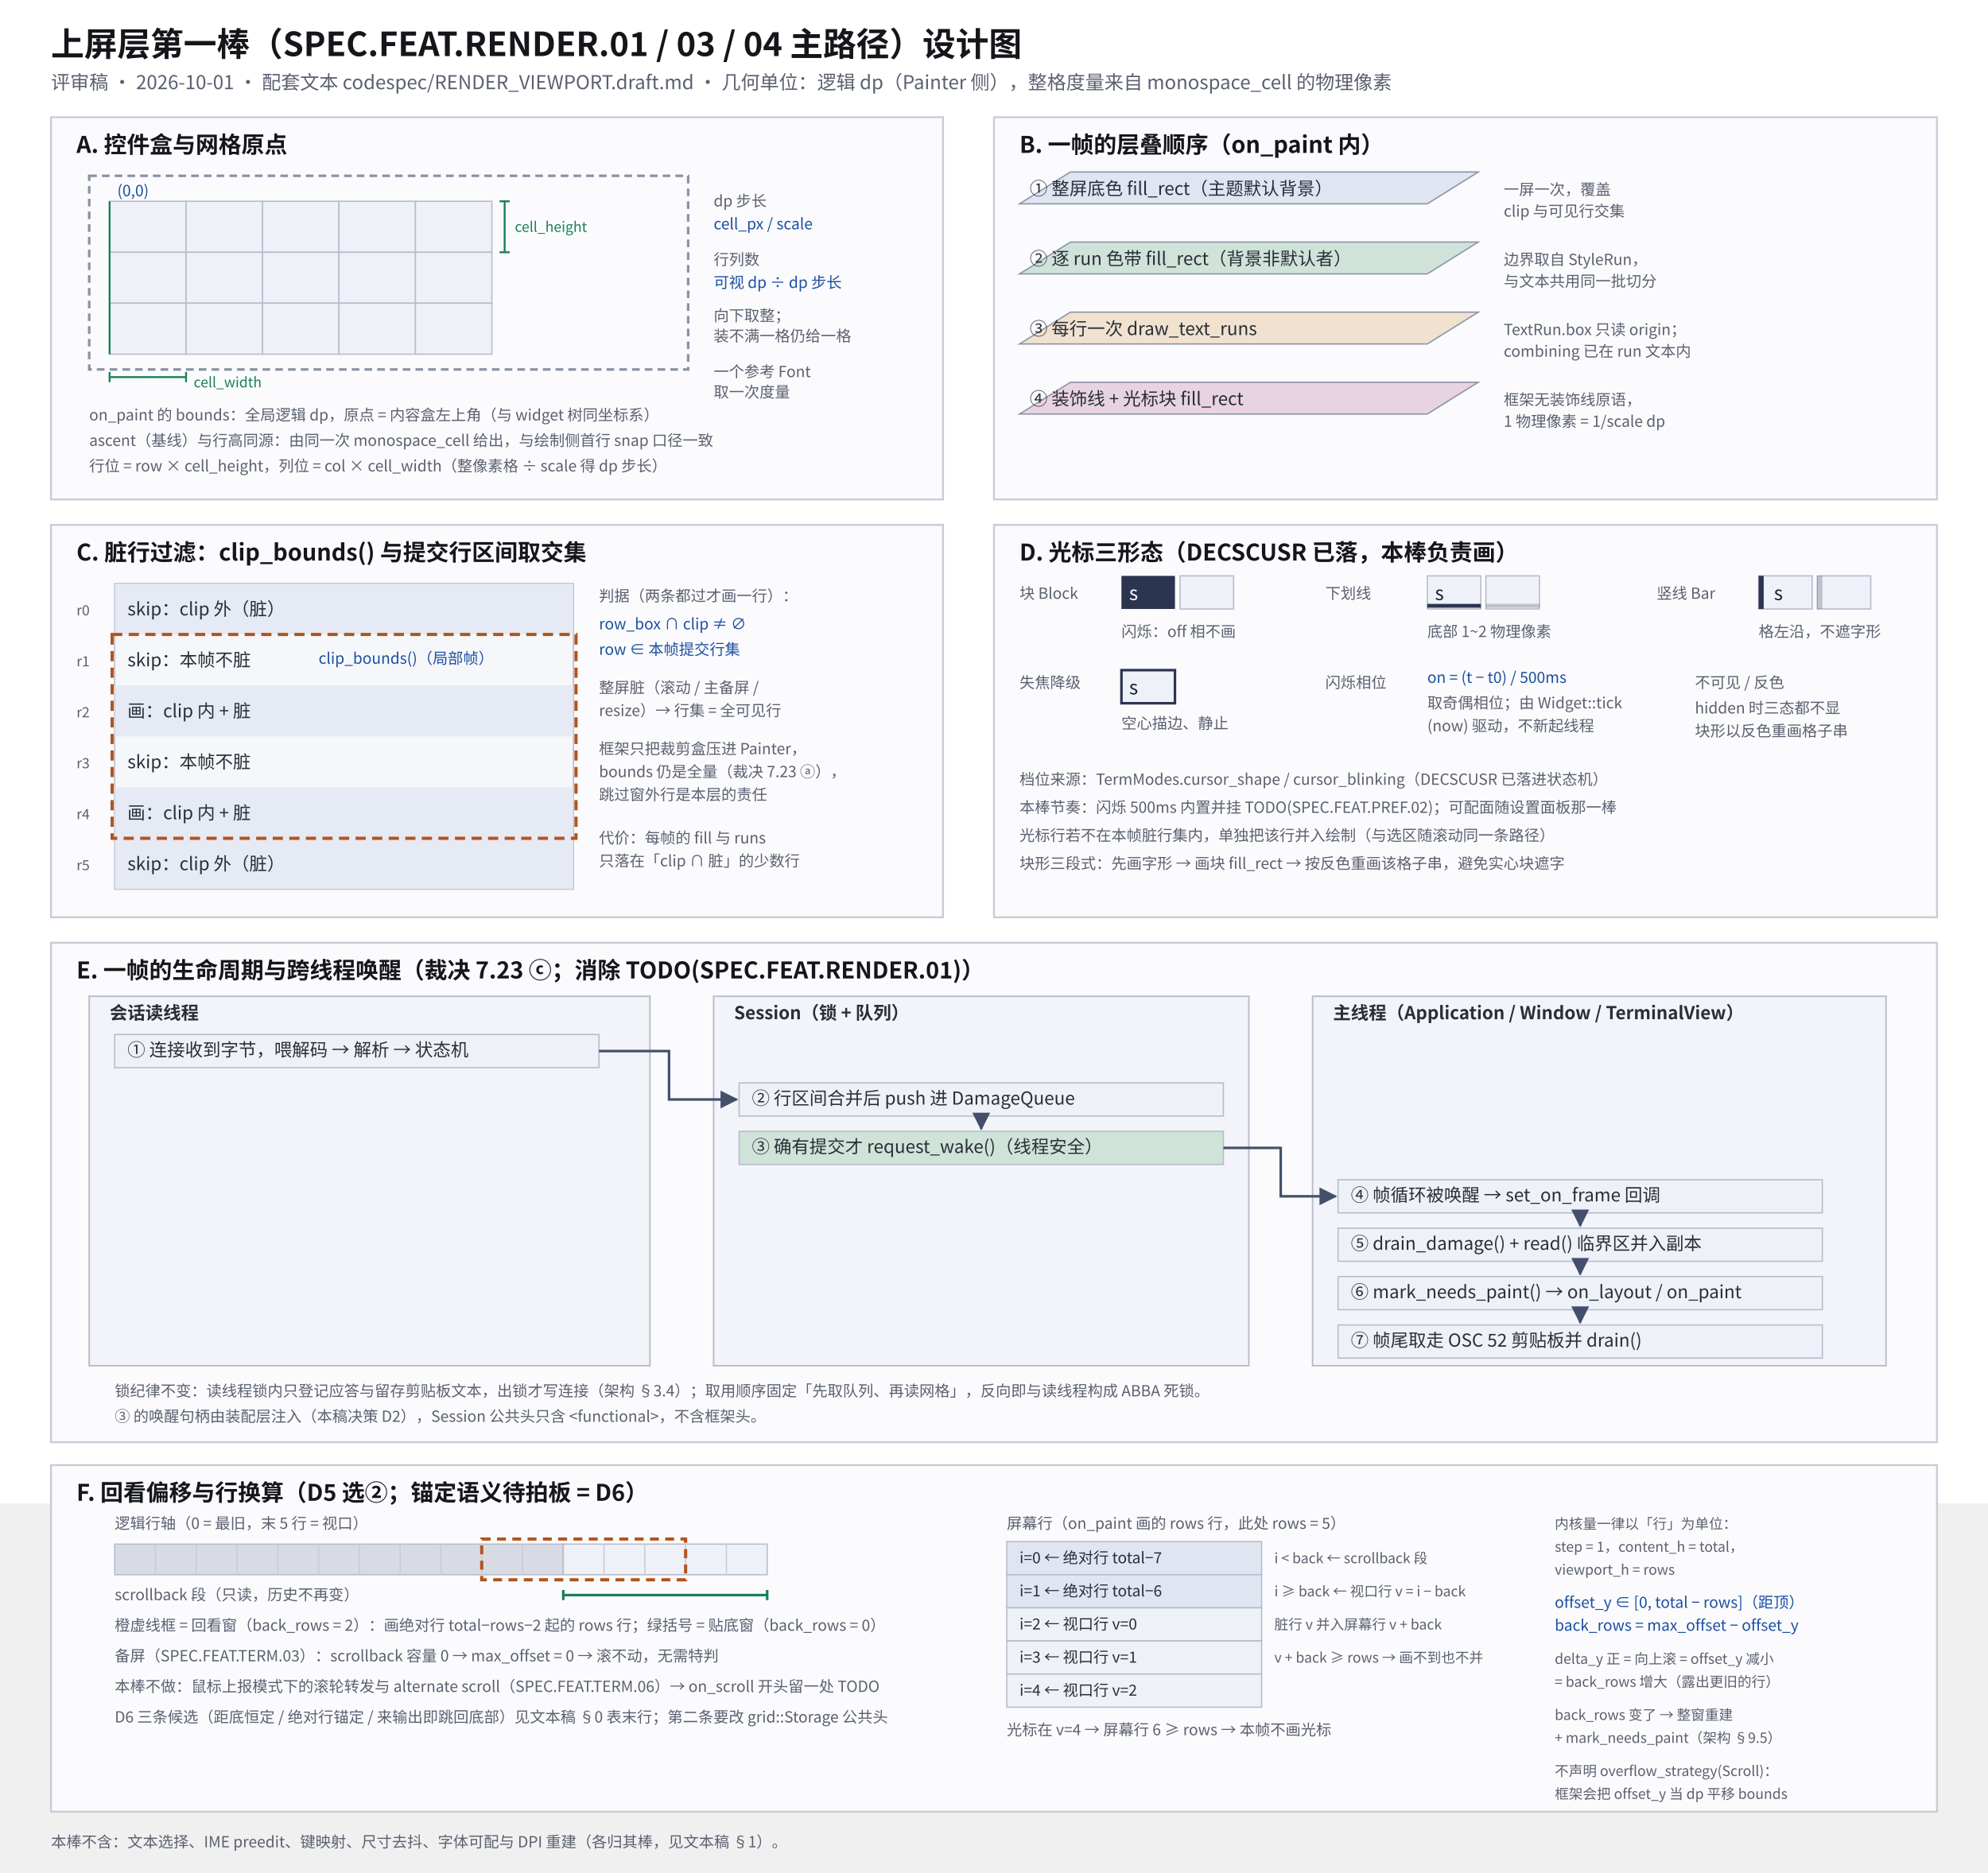
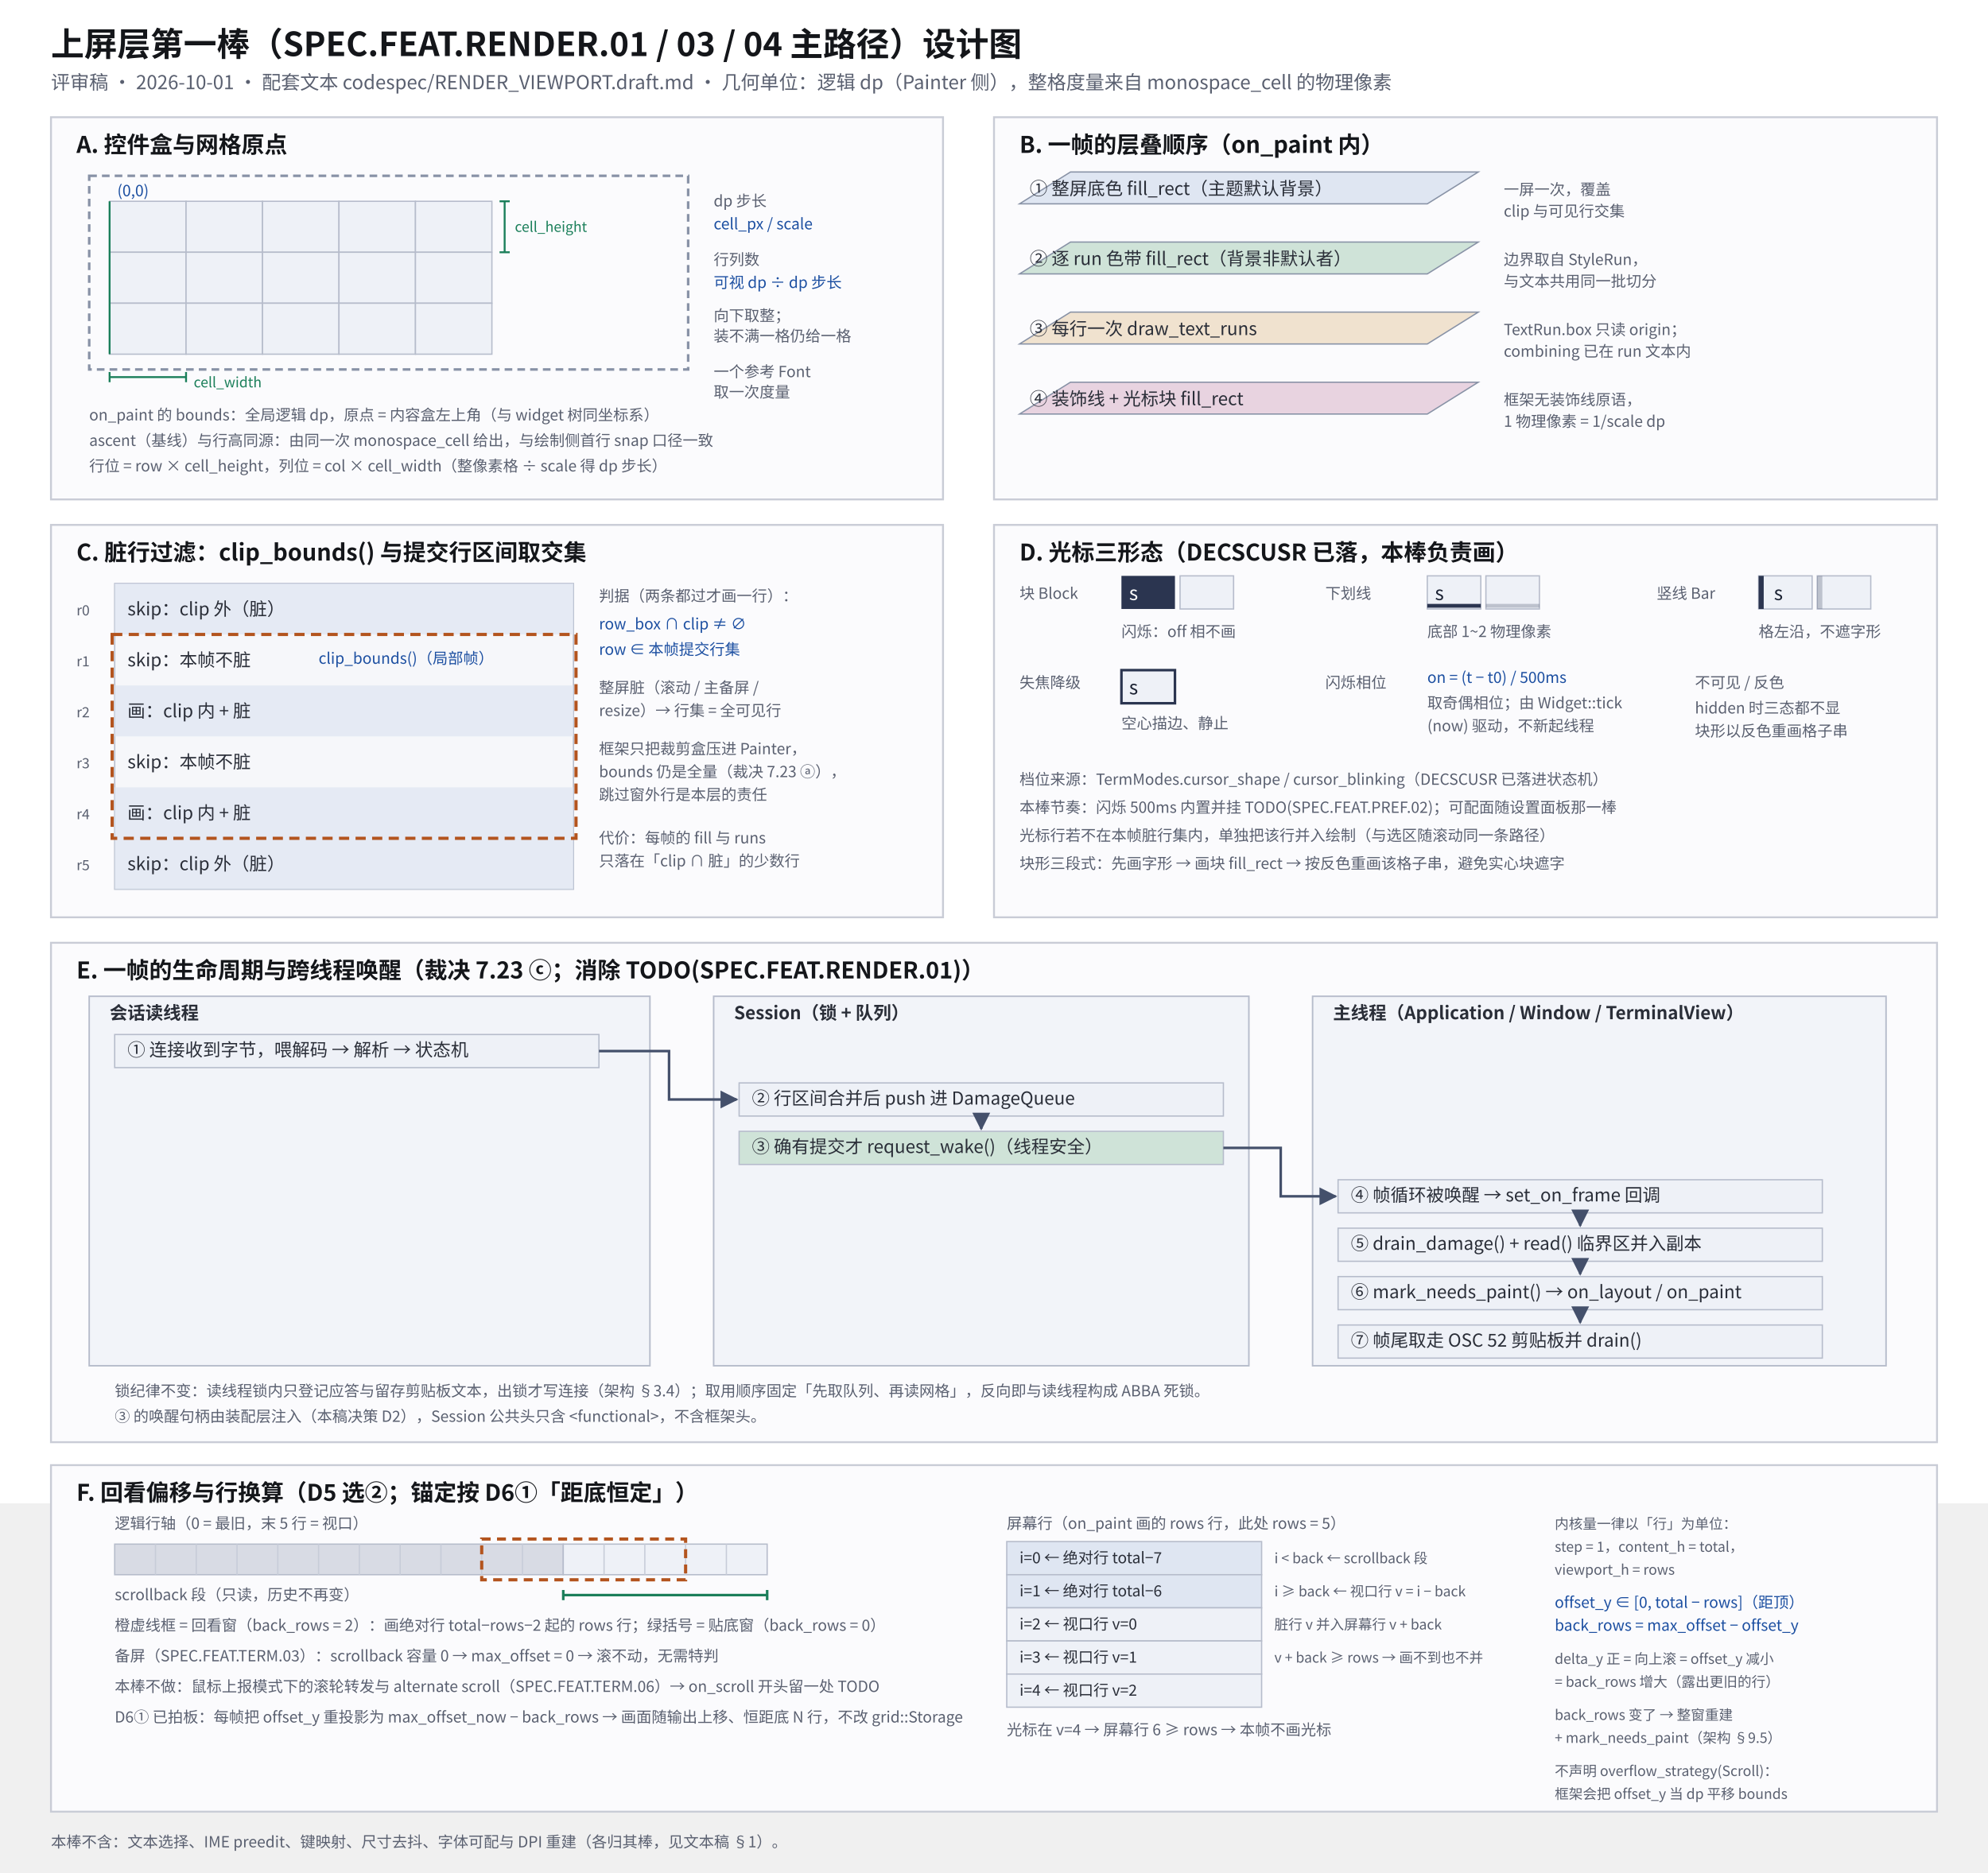
<svg xmlns="http://www.w3.org/2000/svg" width="1560" height="1470" viewBox="0 0 1560 1470" font-family="Cascadia Code, Consolas, Noto Sans CJK SC, sans-serif">
  <defs>
    <style>
      .bg { fill: #ffffff; }
      .panel { fill: #fbfbfd; stroke: #c9ccd6; stroke-width: 1.5; }
      .title { font-size: 26px; fill: #14161a; font-weight: 700; }
      .subtitle { font-size: 15px; fill: #5a6070; }
      .ptitle { font-size: 18px; fill: #14161a; font-weight: 700; }
      .lbl { font-size: 14px; fill: #2a2e38; }
      .lbls { font-size: 12px; fill: #5a6070; }
      .mono { font-size: 12px; fill: #1c4fa1; }
      .cell { fill: #eef1f7; stroke: #b6bccb; stroke-width: 1; }
      .cellbg { fill: #2b3550; }
      .dirty { fill: #dfe6f2; opacity: 0.75; }
      .accent { fill: #1b7f5a; }
      .accents { font-size: 11px; fill: #1b7f5a; }
      .warn { fill: #b3541e; }
      .arrow { stroke: #44506b; stroke-width: 2; fill: none; marker-end: url(#ah); }
      .lane { fill: #f2f4f9; stroke: #b6bccb; stroke-width: 1.2; }
      .dim { stroke: #1b7f5a; stroke-width: 1.5; fill: none; }
    </style>
    <marker id="ah" viewBox="0 0 10 10" refX="9" refY="5" markerWidth="7" markerHeight="7" orient="auto-start-reverse">
      <path d="M 0 0 L 10 5 L 0 10 z" fill="#44506b" />
    </marker>
  </defs>
  <rect class="bg" x="0" y="0" width="1560" height="1180" />
  <text class="title" x="40" y="44">上屏层第一棒（SPEC.FEAT.RENDER.01 / 03 / 04 主路径）设计图</text>
  <text class="subtitle" x="40" y="70">评审稿 · 2026-10-01 · 配套文本 codespec/RENDER_VIEWPORT.draft.md · 几何单位：逻辑 dp（Painter 侧），整格度量来自 monospace_cell 的物理像素</text>
  <rect class="panel" x="40" y="92" width="700" height="300" />
  <text class="ptitle" x="60" y="120">A. 控件盒与网格原点</text>
  <rect x="70" y="138" width="470" height="152" fill="none" stroke="#8892a6" stroke-width="2" stroke-dasharray="6 4" />
  <g>
    <rect class="cell" x="86" y="158" width="60" height="40" />
    <rect class="cell" x="146" y="158" width="60" height="40" />
    <rect class="cell" x="206" y="158" width="60" height="40" />
    <rect class="cell" x="266" y="158" width="60" height="40" />
    <rect class="cell" x="326" y="158" width="60" height="40" />
    <rect class="cell" x="86" y="198" width="60" height="40" />
    <rect class="cell" x="146" y="198" width="60" height="40" />
    <rect class="cell" x="206" y="198" width="60" height="40" />
    <rect class="cell" x="266" y="198" width="60" height="40" />
    <rect class="cell" x="326" y="198" width="60" height="40" />
    <rect class="cell" x="86" y="238" width="60" height="40" />
    <rect class="cell" x="146" y="238" width="60" height="40" />
    <rect class="cell" x="206" y="238" width="60" height="40" />
    <rect class="cell" x="266" y="238" width="60" height="40" />
    <rect class="cell" x="326" y="238" width="60" height="40" />
  </g>
  <line x1="86" y1="158" x2="86" y2="278" class="dim" />
  <text class="mono" x="92" y="154">(0,0)</text>
  <path class="dim" d="M 86 296 h 60" />
  <path class="dim" d="M 86 292 v 8" />
  <path class="dim" d="M 146 292 v 8" />
  <text class="accents" x="152" y="304">cell_width</text>
  <path class="dim" d="M 396 158 v 40" />
  <path class="dim" d="M 392 158 h 8" />
  <path class="dim" d="M 392 198 h 8" />
  <text class="accents" x="404" y="182">cell_height</text>
  <text class="lbls" x="560" y="162">dp 步长</text>
  <text class="mono" x="560" y="180">cell_px / scale</text>
  <text class="lbls" x="560" y="208">行列数</text>
  <text class="mono" x="560" y="226">可视 dp ÷ dp 步长</text>
  <text class="lbls" x="560" y="252">向下取整；</text>
  <text class="lbls" x="560" y="268">装不满一格仍给一格</text>
  <text class="lbls" x="560" y="296">一个参考 Font</text>
  <text class="lbls" x="560" y="312">取一次度量</text>
  <text class="lbls" x="70" y="330">on_paint 的 bounds：全局逻辑 dp，原点 = 内容盒左上角（与 widget 树同坐标系）</text>
  <text class="lbls" x="70" y="350">ascent（基线）与行高同源：由同一次 monospace_cell 给出，与绘制侧首行 snap 口径一致</text>
  <text class="lbls" x="70" y="370">行位 = row × cell_height，列位 = col × cell_width（整像素格 ÷ scale 得 dp 步长）</text>
  <rect class="panel" x="780" y="92" width="740" height="300" />
  <text class="ptitle" x="800" y="120">B. 一帧的层叠顺序（on_paint 内）</text>
  <g>
    <polygon points="800,160 1120,160 1160,135 840,135" fill="#dfe6f2" stroke="#8892a6" />
    <polygon points="800,215 1120,215 1160,190 840,190" fill="#cfe3d8" stroke="#8892a6" />
    <polygon points="800,270 1120,270 1160,245 840,245" fill="#f0e2cf" stroke="#8892a6" />
    <polygon points="800,325 1120,325 1160,300 840,300" fill="#e8d3e0" stroke="#8892a6" />
    <text class="lbl" x="808" y="153">① 整屏底色 fill_rect（主题默认背景）</text>
    <text class="lbl" x="808" y="208">② 逐 run 色带 fill_rect（背景非默认者）</text>
    <text class="lbl" x="808" y="263">③ 每行一次 draw_text_runs</text>
    <text class="lbl" x="808" y="318">④ 装饰线 + 光标块 fill_rect</text>
  </g>
  <text class="lbls" x="1180" y="153">一屏一次，覆盖</text>
  <text class="lbls" x="1180" y="170">clip 与可见行交集</text>
  <text class="lbls" x="1180" y="208">边界取自 StyleRun，</text>
  <text class="lbls" x="1180" y="225">与文本共用同一批切分</text>
  <text class="lbls" x="1180" y="263">TextRun.box 只读 origin；</text>
  <text class="lbls" x="1180" y="280">combining 已在 run 文本内</text>
  <text class="lbls" x="1180" y="318">框架无装饰线原语，</text>
  <text class="lbls" x="1180" y="335">1 物理像素 = 1/scale dp</text>
  <rect class="panel" x="40" y="412" width="700" height="308" />
  <text class="ptitle" x="60" y="440">C. 脏行过滤：clip_bounds() 与提交行区间取交集</text>
  <rect x="90" y="458" width="360" height="240" fill="#f6f7fa" stroke="#b6bccb" />
  <rect class="dirty" x="90" y="458" width="360" height="40" />
  <rect class="dirty" x="90" y="538" width="360" height="40" />
  <rect class="dirty" x="90" y="618" width="360" height="40" />
  <rect class="dirty" x="90" y="658" width="360" height="40" />
  <rect x="88" y="498" width="364" height="160" fill="none" stroke="#b3541e" stroke-width="2.5" stroke-dasharray="8 5" />
  <text class="mono" x="250" y="521" fill="#b3541e">clip_bounds()（局部帧）</text>
  <g font-size="11px" fill="#5a6070">
    <text x="60" y="483">r0</text>
    <text x="60" y="523">r1</text>
    <text x="60" y="563">r2</text>
    <text x="60" y="603">r3</text>
    <text x="60" y="643">r4</text>
    <text x="60" y="683">r5</text>
  </g>
  <text class="lbl" x="100" y="483">skip：clip 外（脏）</text>
  <text class="lbl" x="100" y="523">skip：本帧不脏</text>
  <text class="lbl" x="100" y="563">画：clip 内 + 脏</text>
  <text class="lbl" x="100" y="603">skip：本帧不脏</text>
  <text class="lbl" x="100" y="643">画：clip 内 + 脏</text>
  <text class="lbl" x="100" y="683">skip：clip 外（脏）</text>
  <text class="lbls" x="470" y="472">判据（两条都过才画一行）：</text>
  <text class="mono" x="470" y="494">row_box ∩ clip ≠ ∅</text>
  <text class="mono" x="470" y="514">row ∈ 本帧提交行集</text>
  <text class="lbls" x="470" y="544">整屏脏（滚动 / 主备屏 /</text>
  <text class="lbls" x="470" y="562">resize）→ 行集 = 全可见行</text>
  <text class="lbls" x="470" y="592">框架只把裁剪盒压进 Painter，</text>
  <text class="lbls" x="470" y="610">bounds 仍是全量（裁决 7.23 ⓐ），</text>
  <text class="lbls" x="470" y="628">跳过窗外行是本层的责任</text>
  <text class="lbls" x="470" y="662">代价：每帧的 fill 与 runs</text>
  <text class="lbls" x="470" y="680">只落在「clip ∩ 脏」的少数行</text>
  <rect class="panel" x="780" y="412" width="740" height="308" />
  <text class="ptitle" x="800" y="440">D. 光标三形态（DECSCUSR 已落，本棒负责画）</text>
  <text class="lbls" x="800" y="470">块 Block</text>
  <rect class="cellbg" x="880" y="452" width="42" height="26" />
  <text x="886" y="471" font-size="15px" fill="#ffffff">s</text>
  <rect class="cell" x="926" y="452" width="42" height="26" />
  <text class="lbls" x="880" y="500">闪烁：off 相不画</text>
  <text class="lbls" x="1040" y="470">下划线</text>
  <rect class="cell" x="1120" y="452" width="42" height="26" />
  <text x="1126" y="471" font-size="15px" fill="#1b2233">s</text>
  <rect x="1120" y="474" width="42" height="3" fill="#2b3550" />
  <rect class="cell" x="1166" y="452" width="42" height="26" />
  <rect x="1166" y="474" width="42" height="3" fill="#2b3550" opacity="0.25" />
  <text class="lbls" x="1120" y="500">底部 1~2 物理像素</text>
  <text class="lbls" x="1300" y="470">竖线 Bar</text>
  <rect class="cell" x="1380" y="452" width="42" height="26" />
  <text x="1392" y="471" font-size="15px" fill="#1b2233">s</text>
  <rect x="1380" y="452" width="4" height="26" fill="#2b3550" />
  <rect class="cell" x="1426" y="452" width="42" height="26" />
  <rect x="1426" y="452" width="4" height="26" fill="#2b3550" opacity="0.25" />
  <text class="lbls" x="1380" y="500">格左沿，不遮字形</text>
  <text class="lbls" x="800" y="540">失焦降级</text>
  <rect class="cell" x="880" y="526" width="42" height="26" />
  <rect x="880" y="526" width="42" height="26" fill="none" stroke="#2b3550" stroke-width="2" />
  <text x="886" y="545" font-size="15px" fill="#1b2233">s</text>
  <text class="lbls" x="880" y="572">空心描边、静止</text>
  <text class="lbls" x="1040" y="540">闪烁相位</text>
  <text class="mono" x="1120" y="536">on = (t − t0) / 500ms</text>
  <text class="lbls" x="1120" y="556">取奇偶相位；由 Widget::tick</text>
  <text class="lbls" x="1120" y="574">(now) 驱动，不新起线程</text>
  <text class="lbls" x="1330" y="540">不可见 / 反色</text>
  <text class="lbls" x="1330" y="560">hidden 时三态都不显</text>
  <text class="lbls" x="1330" y="578">块形以反色重画格子串</text>
  <text class="lbls" x="800" y="616">档位来源：TermModes.cursor_shape / cursor_blinking（DECSCUSR 已落进状态机）</text>
  <text class="lbls" x="800" y="638">本棒节奏：闪烁 500ms 内置并挂 TODO(SPEC.FEAT.PREF.02)；可配面随设置面板那一棒</text>
  <text class="lbls" x="800" y="660">光标行若不在本帧脏行集内，单独把该行并入绘制（与选区随滚动同一条路径）</text>
  <text class="lbls" x="800" y="682">块形三段式：先画字形 → 画块 fill_rect → 按反色重画该格子串，避免实心块遮字</text>
  <rect class="panel" x="40" y="740" width="1480" height="392" />
  <text class="ptitle" x="60" y="768">E. 一帧的生命周期与跨线程唤醒（裁决 7.23 ⓒ；消除 TODO(SPEC.FEAT.RENDER.01)）</text>
  <rect class="lane" x="70" y="782" width="440" height="290" />
  <text class="lbl" x="86" y="800" font-weight="700">会话读线程</text>
  <rect class="lane" x="560" y="782" width="420" height="290" />
  <text class="lbl" x="576" y="800" font-weight="700">Session（锁 + 队列）</text>
  <rect class="lane" x="1030" y="782" width="450" height="290" />
  <text class="lbl" x="1046" y="800" font-weight="700">主线程（Application / Window / TerminalView）</text>
  <rect class="cell" x="90" y="812" width="380" height="26" />
  <text class="lbl" x="100" y="829">① 连接收到字节，喂解码 → 解析 → 状态机</text>
  <rect class="cell" x="580" y="850" width="380" height="26" />
  <text class="lbl" x="590" y="867">② 行区间合并后 push 进 DamageQueue</text>
  <rect x="580" y="888" width="380" height="26" fill="#cfe3d8" stroke="#b6bccb" />
  <text class="lbl" x="590" y="905">③ 确有提交才 request_wake()（线程安全）</text>
  <rect class="cell" x="1050" y="926" width="380" height="26" />
  <text class="lbl" x="1060" y="943">④ 帧循环被唤醒 → set_on_frame 回调</text>
  <rect class="cell" x="1050" y="964" width="380" height="26" />
  <text class="lbl" x="1060" y="981">⑤ drain_damage() + read() 临界区并入副本</text>
  <rect class="cell" x="1050" y="1002" width="380" height="26" />
  <text class="lbl" x="1060" y="1019">⑥ mark_needs_paint() → on_layout / on_paint</text>
  <rect class="cell" x="1050" y="1040" width="380" height="26" />
  <text class="lbl" x="1060" y="1057">⑦ 帧尾取走 OSC 52 剪贴板并 drain()</text>
  <path class="arrow" d="M 470 825 H 525 V 863 H 578" />
  <path class="arrow" d="M 770 876 V 886" />
  <path class="arrow" d="M 960 901 H 1005 V 939 H 1048" />
  <path class="arrow" d="M 1240 952 V 962" />
  <path class="arrow" d="M 1240 990 V 1000" />
  <path class="arrow" d="M 1240 1028 V 1038" />
  <text class="lbls" x="90" y="1096">锁纪律不变：读线程锁内只登记应答与留存剪贴板文本，出锁才写连接（架构 §3.4）；取用顺序固定「先取队列、再读网格」，反向即与读线程构成 ABBA 死锁。</text>
  <text class="lbls" x="90" y="1116">③ 的唤醒句柄由装配层注入（本稿决策 D2），Session 公共头只含 &lt;functional&gt;，不含框架头。</text>
  <rect class="panel" x="40" y="1150" width="1480" height="272" />
-   <text class="ptitle" x="60" y="1178">F. 回看偏移与行换算（D5 选②；锚定语义待拍板 = D6）</text>
+   <text class="ptitle" x="60" y="1178">F. 回看偏移与行换算（D5 选②；锚定按 D6①「距底恒定」）</text>
  <text class="lbls" x="90" y="1200">逻辑行轴（0 = 最旧，末 5 行 = 视口）</text>
  <g stroke="#b6bccb" stroke-width="1">
    <rect x="90" y="1212" width="352" height="24" fill="#d8dbe4" />
    <rect x="442" y="1212" width="160" height="24" fill="#eef1f7" />
  </g>
  <g stroke="#c7ccd8" stroke-width="1">
    <path d="M 122 1212 v 24" />
    <path d="M 154 1212 v 24" />
    <path d="M 186 1212 v 24" />
    <path d="M 218 1212 v 24" />
    <path d="M 250 1212 v 24" />
    <path d="M 282 1212 v 24" />
    <path d="M 314 1212 v 24" />
    <path d="M 346 1212 v 24" />
    <path d="M 378 1212 v 24" />
    <path d="M 410 1212 v 24" />
    <path d="M 474 1212 v 24" />
    <path d="M 506 1212 v 24" />
    <path d="M 538 1212 v 24" />
    <path d="M 570 1212 v 24" />
  </g>
  <rect x="378" y="1208" width="160" height="32" fill="none" stroke="#b3541e" stroke-width="2.5" stroke-dasharray="7 5" />
  <path d="M 442 1252 h 160 M 442 1248 v 8 M 602 1248 v 8" stroke="#1b7f5a" stroke-width="2" fill="none" />
  <text class="lbls" x="90" y="1256">scrollback 段（只读，历史不再变）</text>
  <text class="lbls" x="90" y="1280" fill="#b3541e">橙虚线框 = 回看窗（back_rows = 2）：画绝对行 total−rows−2 起的 rows 行；绿括号 = 贴底窗（back_rows = 0）</text>
  <text class="lbls" x="90" y="1304">备屏（SPEC.FEAT.TERM.03）：scrollback 容量 0 → max_offset = 0 → 滚不动，无需特判</text>
  <text class="lbls" x="90" y="1328">本棒不做：鼠标上报模式下的滚轮转发与 alternate scroll（SPEC.FEAT.TERM.06）→ on_scroll 开头留一处 TODO</text>
-   <text class="lbls" x="90" y="1352">D6 三条候选（距底恒定 / 绝对行锚定 / 来输出即跳回底部）见文本稿 §0 表末行；第二条要改 grid::Storage 公共头</text>
+   <text class="lbls" x="90" y="1352">D6① 已拍板：每帧把 offset_y 重投影为 max_offset_now − back_rows → 画面随输出上移、恒距底 N 行，不改 grid::Storage</text>
  <text class="lbls" x="790" y="1200">屏幕行（on_paint 画的 rows 行，此处 rows = 5）</text>
  <g stroke="#b6bccb" stroke-width="1">
    <rect x="790" y="1210" width="200" height="26" fill="#dfe6f2" />
    <rect x="790" y="1236" width="200" height="26" fill="#dfe6f2" />
    <rect x="790" y="1262" width="200" height="26" fill="#eef1f7" />
    <rect x="790" y="1288" width="200" height="26" fill="#eef1f7" />
    <rect x="790" y="1314" width="200" height="26" fill="#eef1f7" />
  </g>
  <g font-size="12px" fill="#2a2e38">
    <text x="800" y="1227">i=0 ← 绝对行 total−7</text>
    <text x="800" y="1253">i=1 ← 绝对行 total−6</text>
    <text x="800" y="1279">i=2 ← 视口行 v=0</text>
    <text x="800" y="1305">i=3 ← 视口行 v=1</text>
    <text x="800" y="1331">i=4 ← 视口行 v=2</text>
  </g>
  <text class="lbls" x="790" y="1362" fill="#b3541e">光标在 v=4 → 屏幕行 6 ≥ rows → 本帧不画光标</text>
  <g font-size="11px" fill="#5a6070">
    <text x="1000" y="1227">i &lt; back ← scrollback 段</text>
    <text x="1000" y="1253">i ≥ back ← 视口行 v = i − back</text>
    <text x="1000" y="1279">脏行 v 并入屏幕行 v + back</text>
    <text x="1000" y="1305">v + back ≥ rows → 画不到也不并</text>
  </g>
  <g font-size="11px" fill="#5a6070">
    <text x="1220" y="1200">内核量一律以「行」为单位：</text>
    <text x="1220" y="1218">step = 1，content_h = total，</text>
    <text x="1220" y="1236">viewport_h = rows</text>
    <text x="1220" y="1262" class="mono">offset_y ∈ [0, total − rows]（距顶）</text>
    <text x="1220" y="1280" class="mono">back_rows = max_offset − offset_y</text>
    <text x="1220" y="1306">delta_y 正 = 向上滚 = offset_y 减小</text>
    <text x="1220" y="1324">= back_rows 增大（露出更旧的行）</text>
    <text x="1220" y="1350">back_rows 变了 → 整窗重建</text>
    <text x="1220" y="1368">+ mark_needs_paint（架构 §9.5）</text>
    <text x="1220" y="1394">不声明 overflow_strategy(Scroll)：</text>
    <text x="1220" y="1412">框架会把 offset_y 当 dp 平移 bounds</text>
  </g>
  <text class="lbls" x="40" y="1450">本棒不含：文本选择、IME preedit、键映射、尺寸去抖、字体可配与 DPI 重建（各归其棒，见文本稿 §1）。</text>
</svg>
